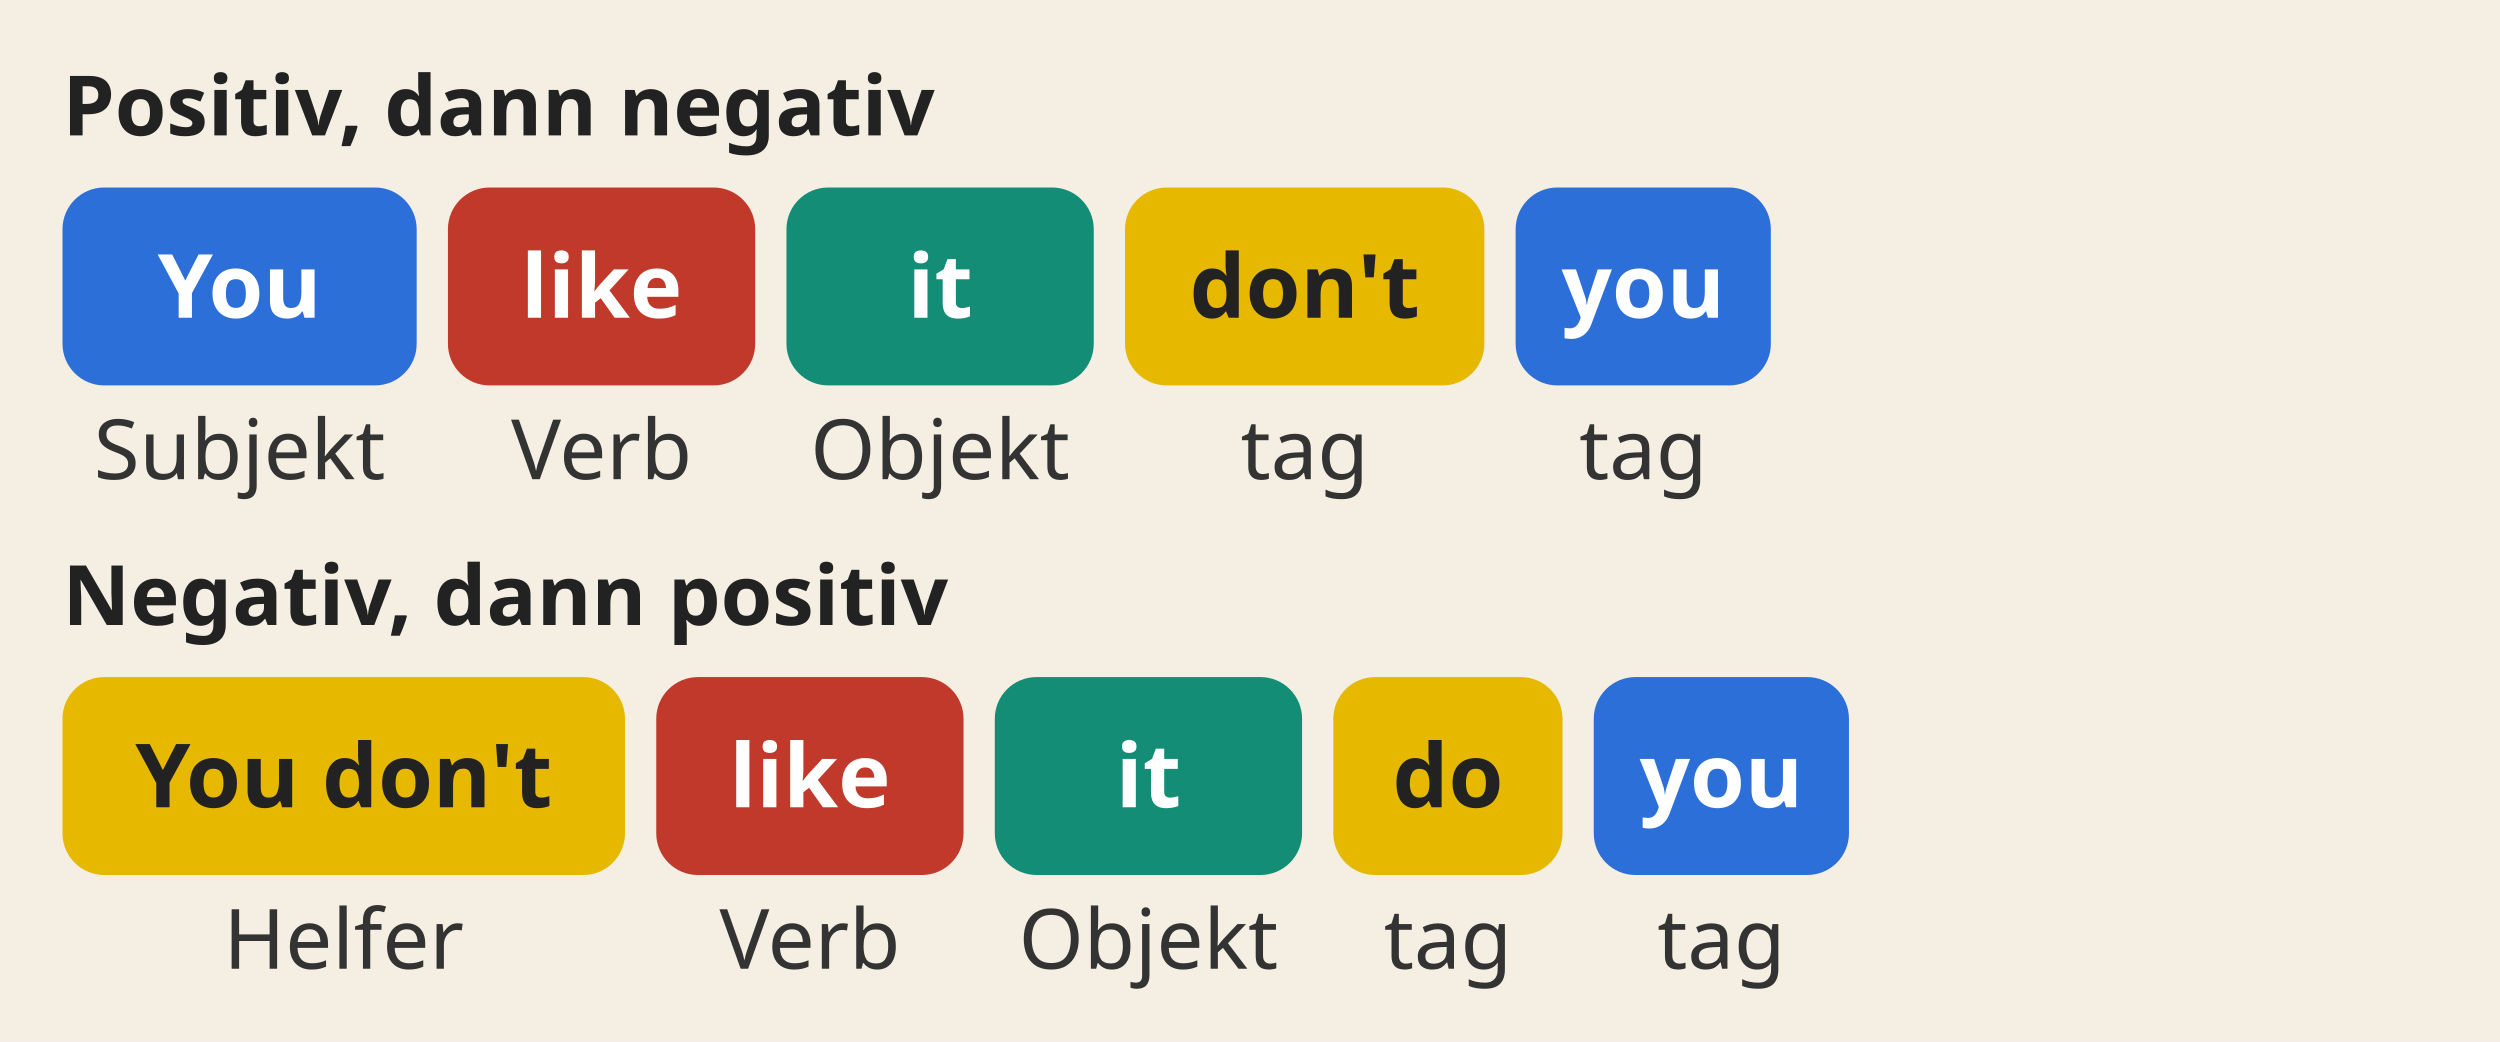
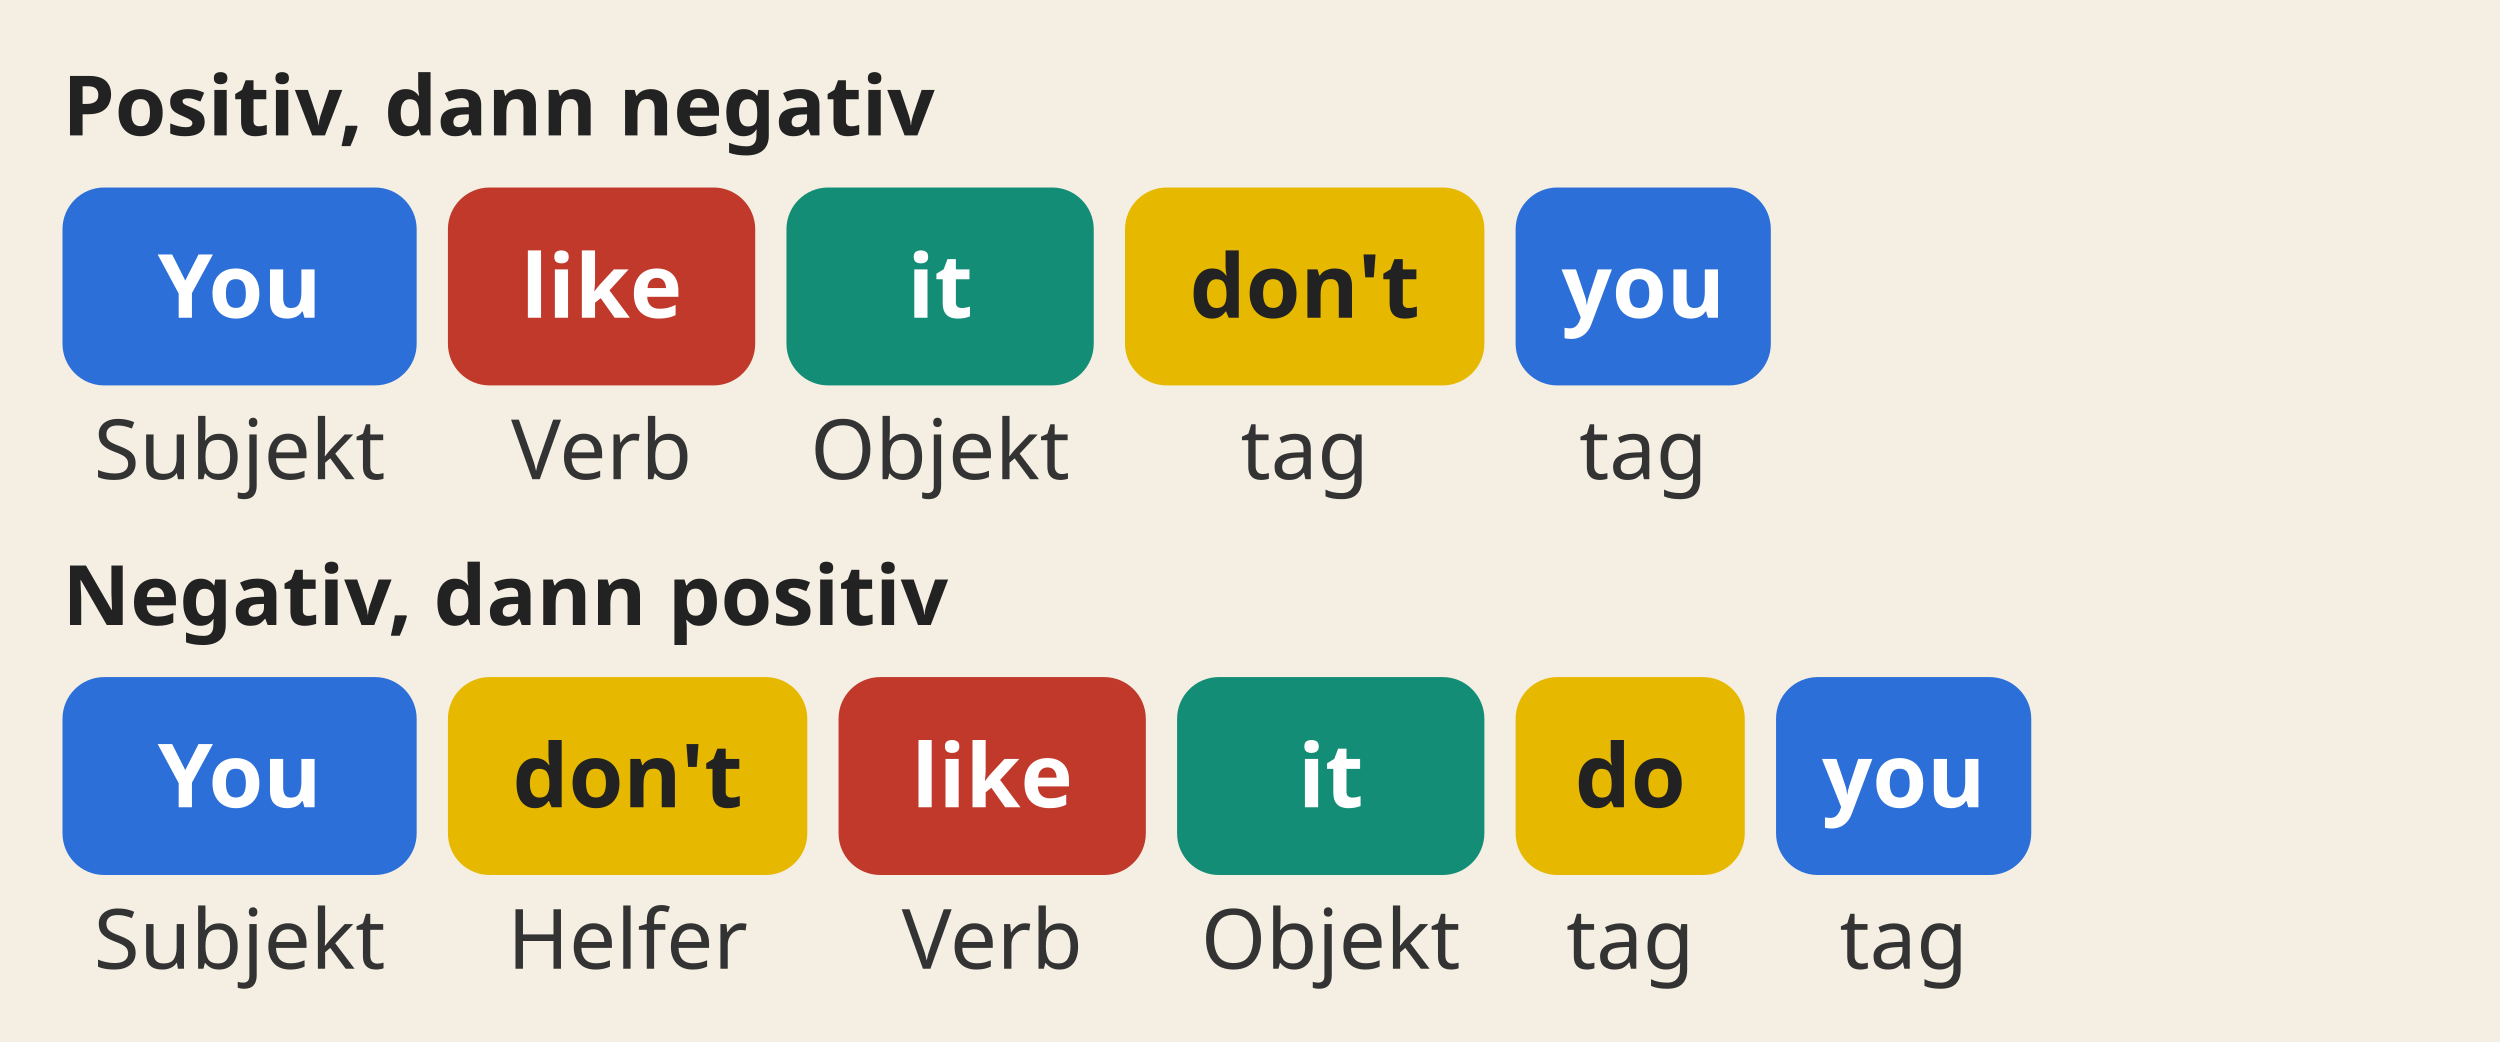
<svg xmlns="http://www.w3.org/2000/svg" viewBox="0 0 480 200" role="img">
  <rect width="480" height="200" fill="#f4efe2" />
  <text x="12" y="26" font-family="sans-serif" font-size="16" font-weight="bold" fill="#222">Positiv, dann negativ</text>
  <rect x="12" y="36" width="68" height="38" rx="8" fill="#2c6fd8" />
  <text x="46.0" y="61" text-anchor="middle" font-family="sans-serif" font-size="17" font-weight="bold" fill="#fff">You</text>
  <text x="46.0" y="92" text-anchor="middle" font-family="sans-serif" font-size="16" fill="#333">Subjekt</text>
  <rect x="86" y="36" width="59" height="38" rx="8" fill="#c0392b" />
  <text x="115.5" y="61" text-anchor="middle" font-family="sans-serif" font-size="17" font-weight="bold" fill="#fff">like</text>
  <text x="115.5" y="92" text-anchor="middle" font-family="sans-serif" font-size="16" fill="#333">Verb</text>
  <rect x="151" y="36" width="59" height="38" rx="8" fill="#138d75" />
  <text x="180.5" y="61" text-anchor="middle" font-family="sans-serif" font-size="17" font-weight="bold" fill="#fff">it</text>
  <text x="180.5" y="92" text-anchor="middle" font-family="sans-serif" font-size="16" fill="#333">Objekt</text>
  <rect x="216" y="36" width="69" height="38" rx="8" fill="#e6b800" />
  <text x="250.5" y="61" text-anchor="middle" font-family="sans-serif" font-size="17" font-weight="bold" fill="#222">don't</text>
  <text x="250.5" y="92" text-anchor="middle" font-family="sans-serif" font-size="16" fill="#333">tag</text>
  <rect x="291" y="36" width="49" height="38" rx="8" fill="#2c6fd8" />
  <text x="315.5" y="61" text-anchor="middle" font-family="sans-serif" font-size="17" font-weight="bold" fill="#fff">you</text>
  <text x="315.5" y="92" text-anchor="middle" font-family="sans-serif" font-size="16" fill="#333">tag</text>
  <text x="12" y="120" font-family="sans-serif" font-size="16" font-weight="bold" fill="#222">Negativ, dann positiv</text>
-   <rect x="12" y="130" width="108" height="38" rx="8" fill="#e6b800" />
-   <text x="66.0" y="155" text-anchor="middle" font-family="sans-serif" font-size="17" font-weight="bold" fill="#222">You don't</text>
-   <text x="66.0" y="186" text-anchor="middle" font-family="sans-serif" font-size="16" fill="#333">Helfer</text>
-   <rect x="126" y="130" width="59" height="38" rx="8" fill="#c0392b" />
-   <text x="155.5" y="155" text-anchor="middle" font-family="sans-serif" font-size="17" font-weight="bold" fill="#fff">like</text>
-   <text x="155.5" y="186" text-anchor="middle" font-family="sans-serif" font-size="16" fill="#333">Verb</text>
-   <rect x="191" y="130" width="59" height="38" rx="8" fill="#138d75" />
-   <text x="220.5" y="155" text-anchor="middle" font-family="sans-serif" font-size="17" font-weight="bold" fill="#fff">it</text>
-   <text x="220.5" y="186" text-anchor="middle" font-family="sans-serif" font-size="16" fill="#333">Objekt</text>
-   <rect x="256" y="130" width="44" height="38" rx="8" fill="#e6b800" />
-   <text x="278.0" y="155" text-anchor="middle" font-family="sans-serif" font-size="17" font-weight="bold" fill="#222">do</text>
-   <text x="278.0" y="186" text-anchor="middle" font-family="sans-serif" font-size="16" fill="#333">tag</text>
-   <rect x="306" y="130" width="49" height="38" rx="8" fill="#2c6fd8" />
-   <text x="330.5" y="155" text-anchor="middle" font-family="sans-serif" font-size="17" font-weight="bold" fill="#fff">you</text>
-   <text x="330.5" y="186" text-anchor="middle" font-family="sans-serif" font-size="16" fill="#333">tag</text>
+   <rect x="12" y="130" width="68" height="38" rx="8" fill="#2c6fd8" />
+   <text x="46.0" y="155" text-anchor="middle" font-family="sans-serif" font-size="17" font-weight="bold" fill="#fff">You</text>
+   <text x="46.0" y="186" text-anchor="middle" font-family="sans-serif" font-size="16" fill="#333">Subjekt</text>
+   <rect x="86" y="130" width="69" height="38" rx="8" fill="#e6b800" />
+   <text x="120.5" y="155" text-anchor="middle" font-family="sans-serif" font-size="17" font-weight="bold" fill="#222">don't</text>
+   <text x="120.5" y="186" text-anchor="middle" font-family="sans-serif" font-size="16" fill="#333">Helfer</text>
+   <rect x="161" y="130" width="59" height="38" rx="8" fill="#c0392b" />
+   <text x="190.5" y="155" text-anchor="middle" font-family="sans-serif" font-size="17" font-weight="bold" fill="#fff">like</text>
+   <text x="190.5" y="186" text-anchor="middle" font-family="sans-serif" font-size="16" fill="#333">Verb</text>
+   <rect x="226" y="130" width="59" height="38" rx="8" fill="#138d75" />
+   <text x="255.5" y="155" text-anchor="middle" font-family="sans-serif" font-size="17" font-weight="bold" fill="#fff">it</text>
+   <text x="255.5" y="186" text-anchor="middle" font-family="sans-serif" font-size="16" fill="#333">Objekt</text>
+   <rect x="291" y="130" width="44" height="38" rx="8" fill="#e6b800" />
+   <text x="313.0" y="155" text-anchor="middle" font-family="sans-serif" font-size="17" font-weight="bold" fill="#222">do</text>
+   <text x="313.0" y="186" text-anchor="middle" font-family="sans-serif" font-size="16" fill="#333">tag</text>
+   <rect x="341" y="130" width="49" height="38" rx="8" fill="#2c6fd8" />
+   <text x="365.5" y="155" text-anchor="middle" font-family="sans-serif" font-size="17" font-weight="bold" fill="#fff">you</text>
+   <text x="365.5" y="186" text-anchor="middle" font-family="sans-serif" font-size="16" fill="#333">tag</text>
</svg>
